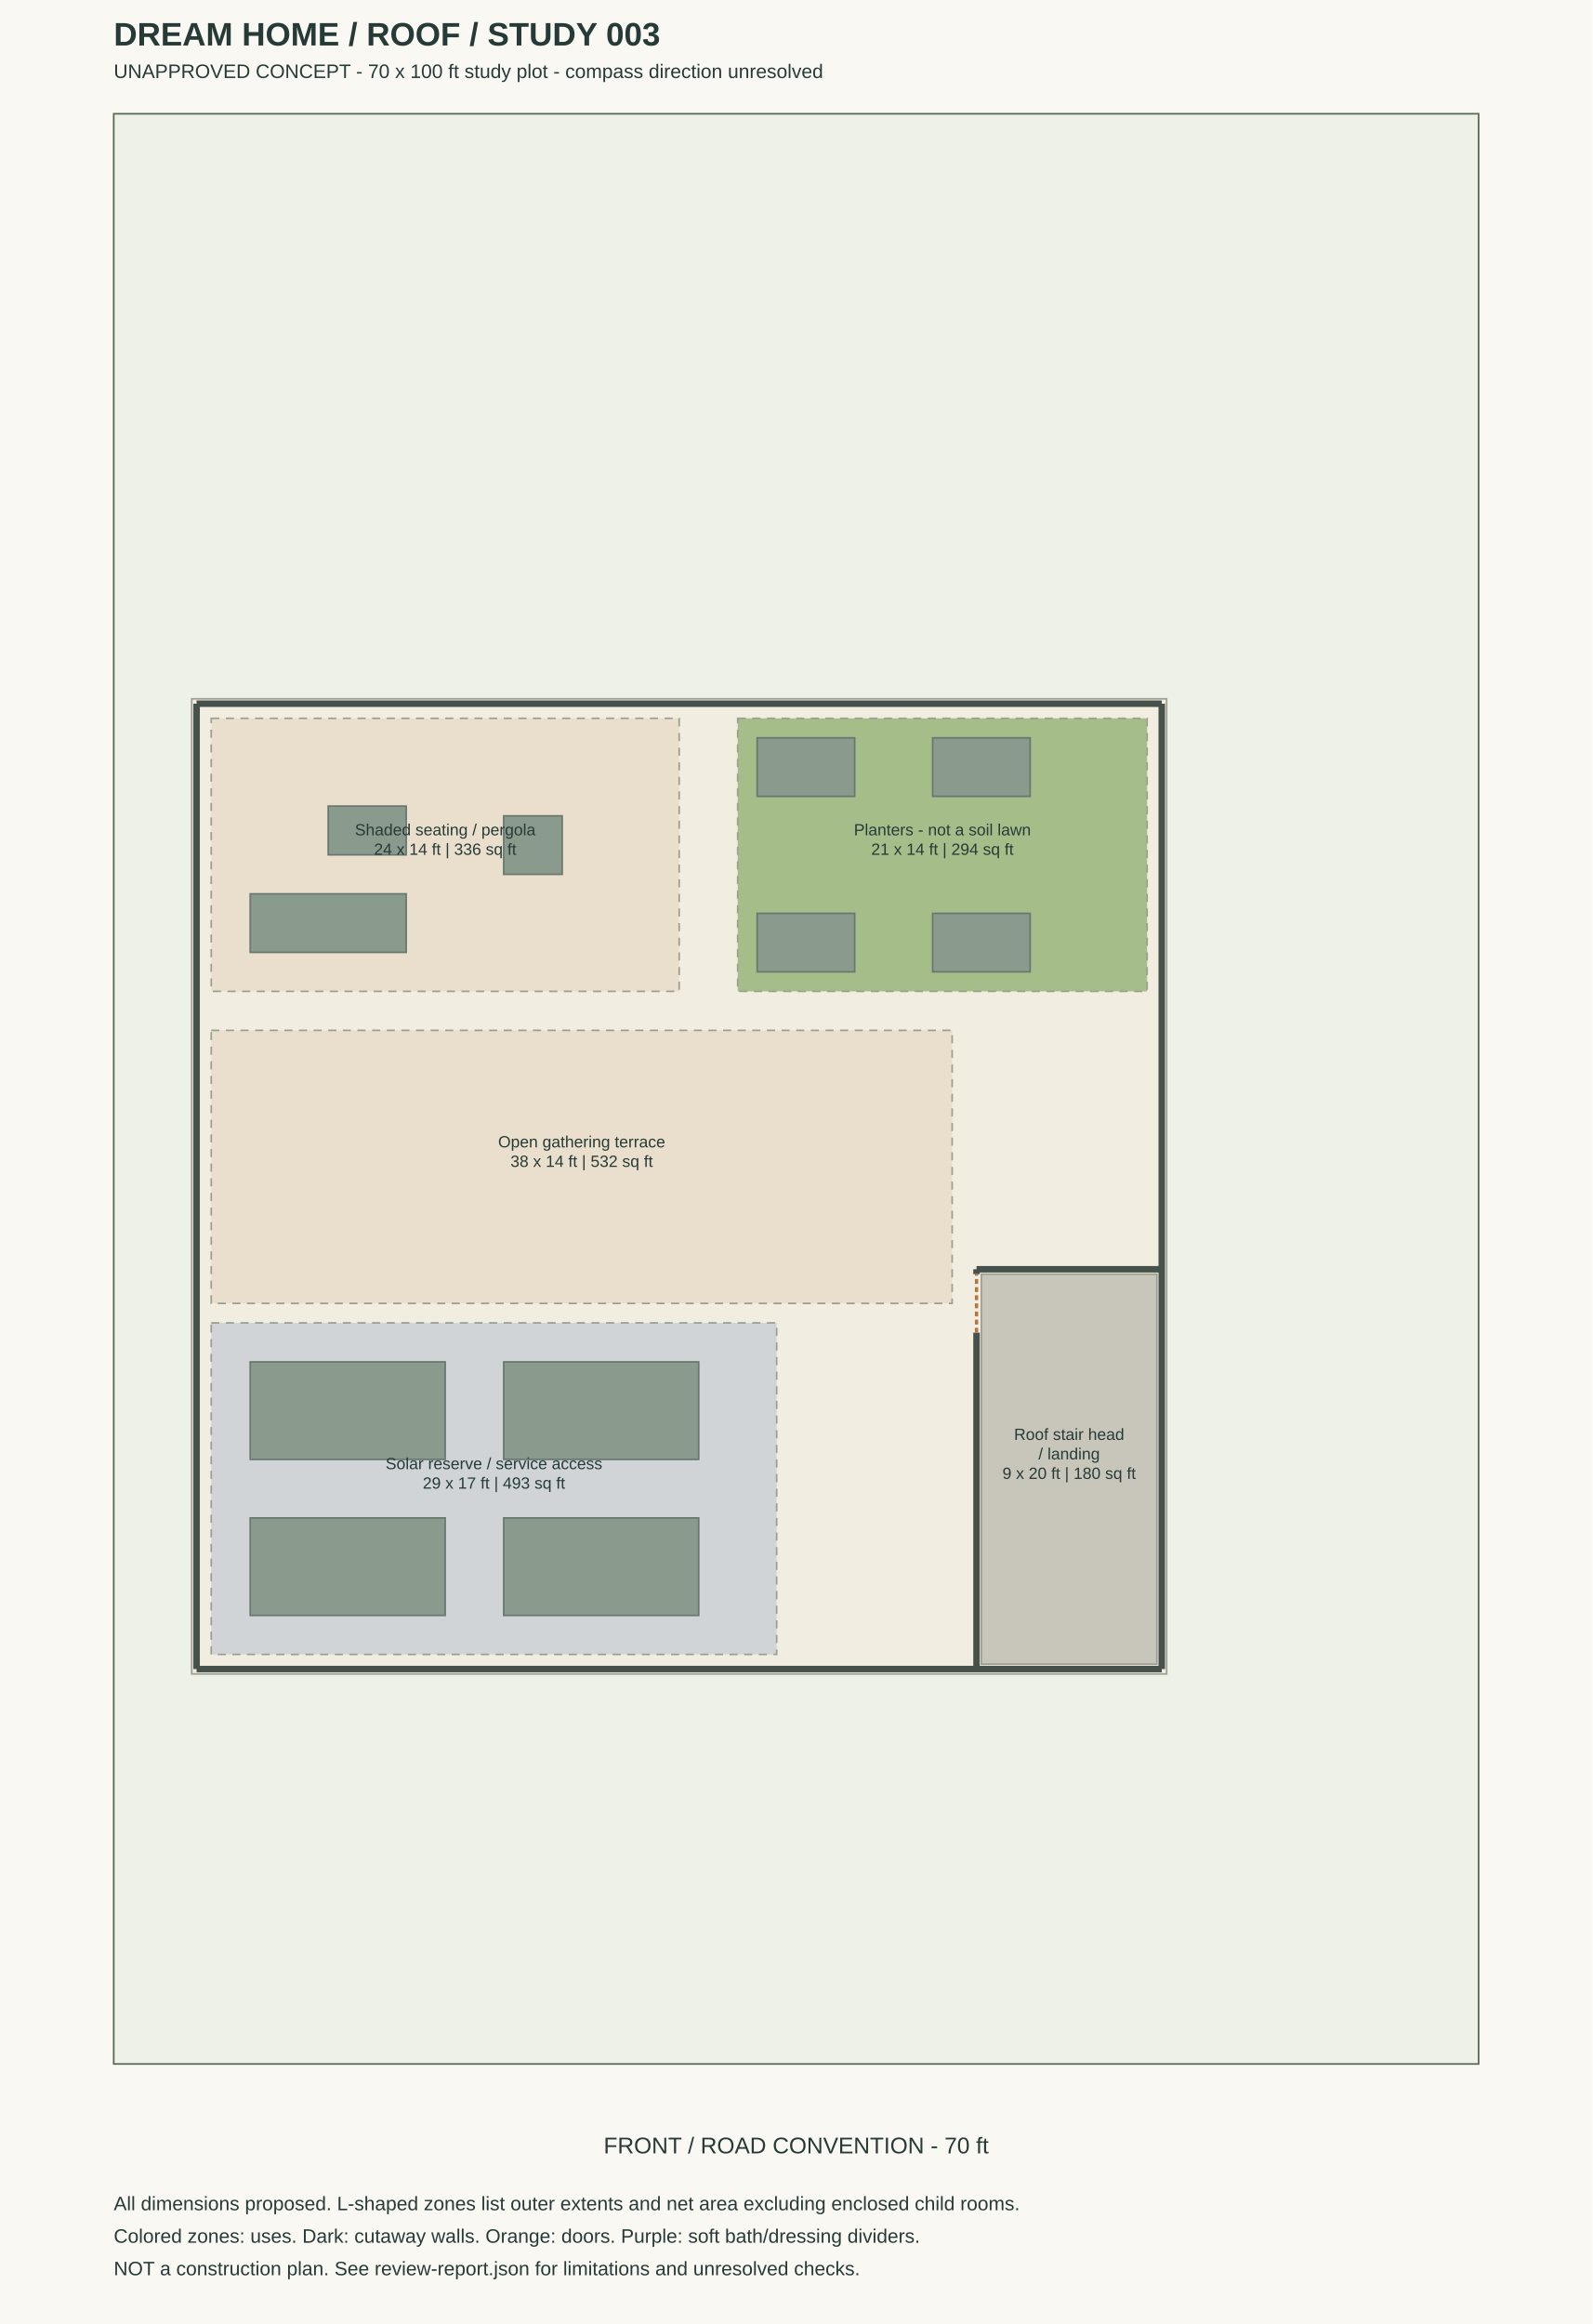
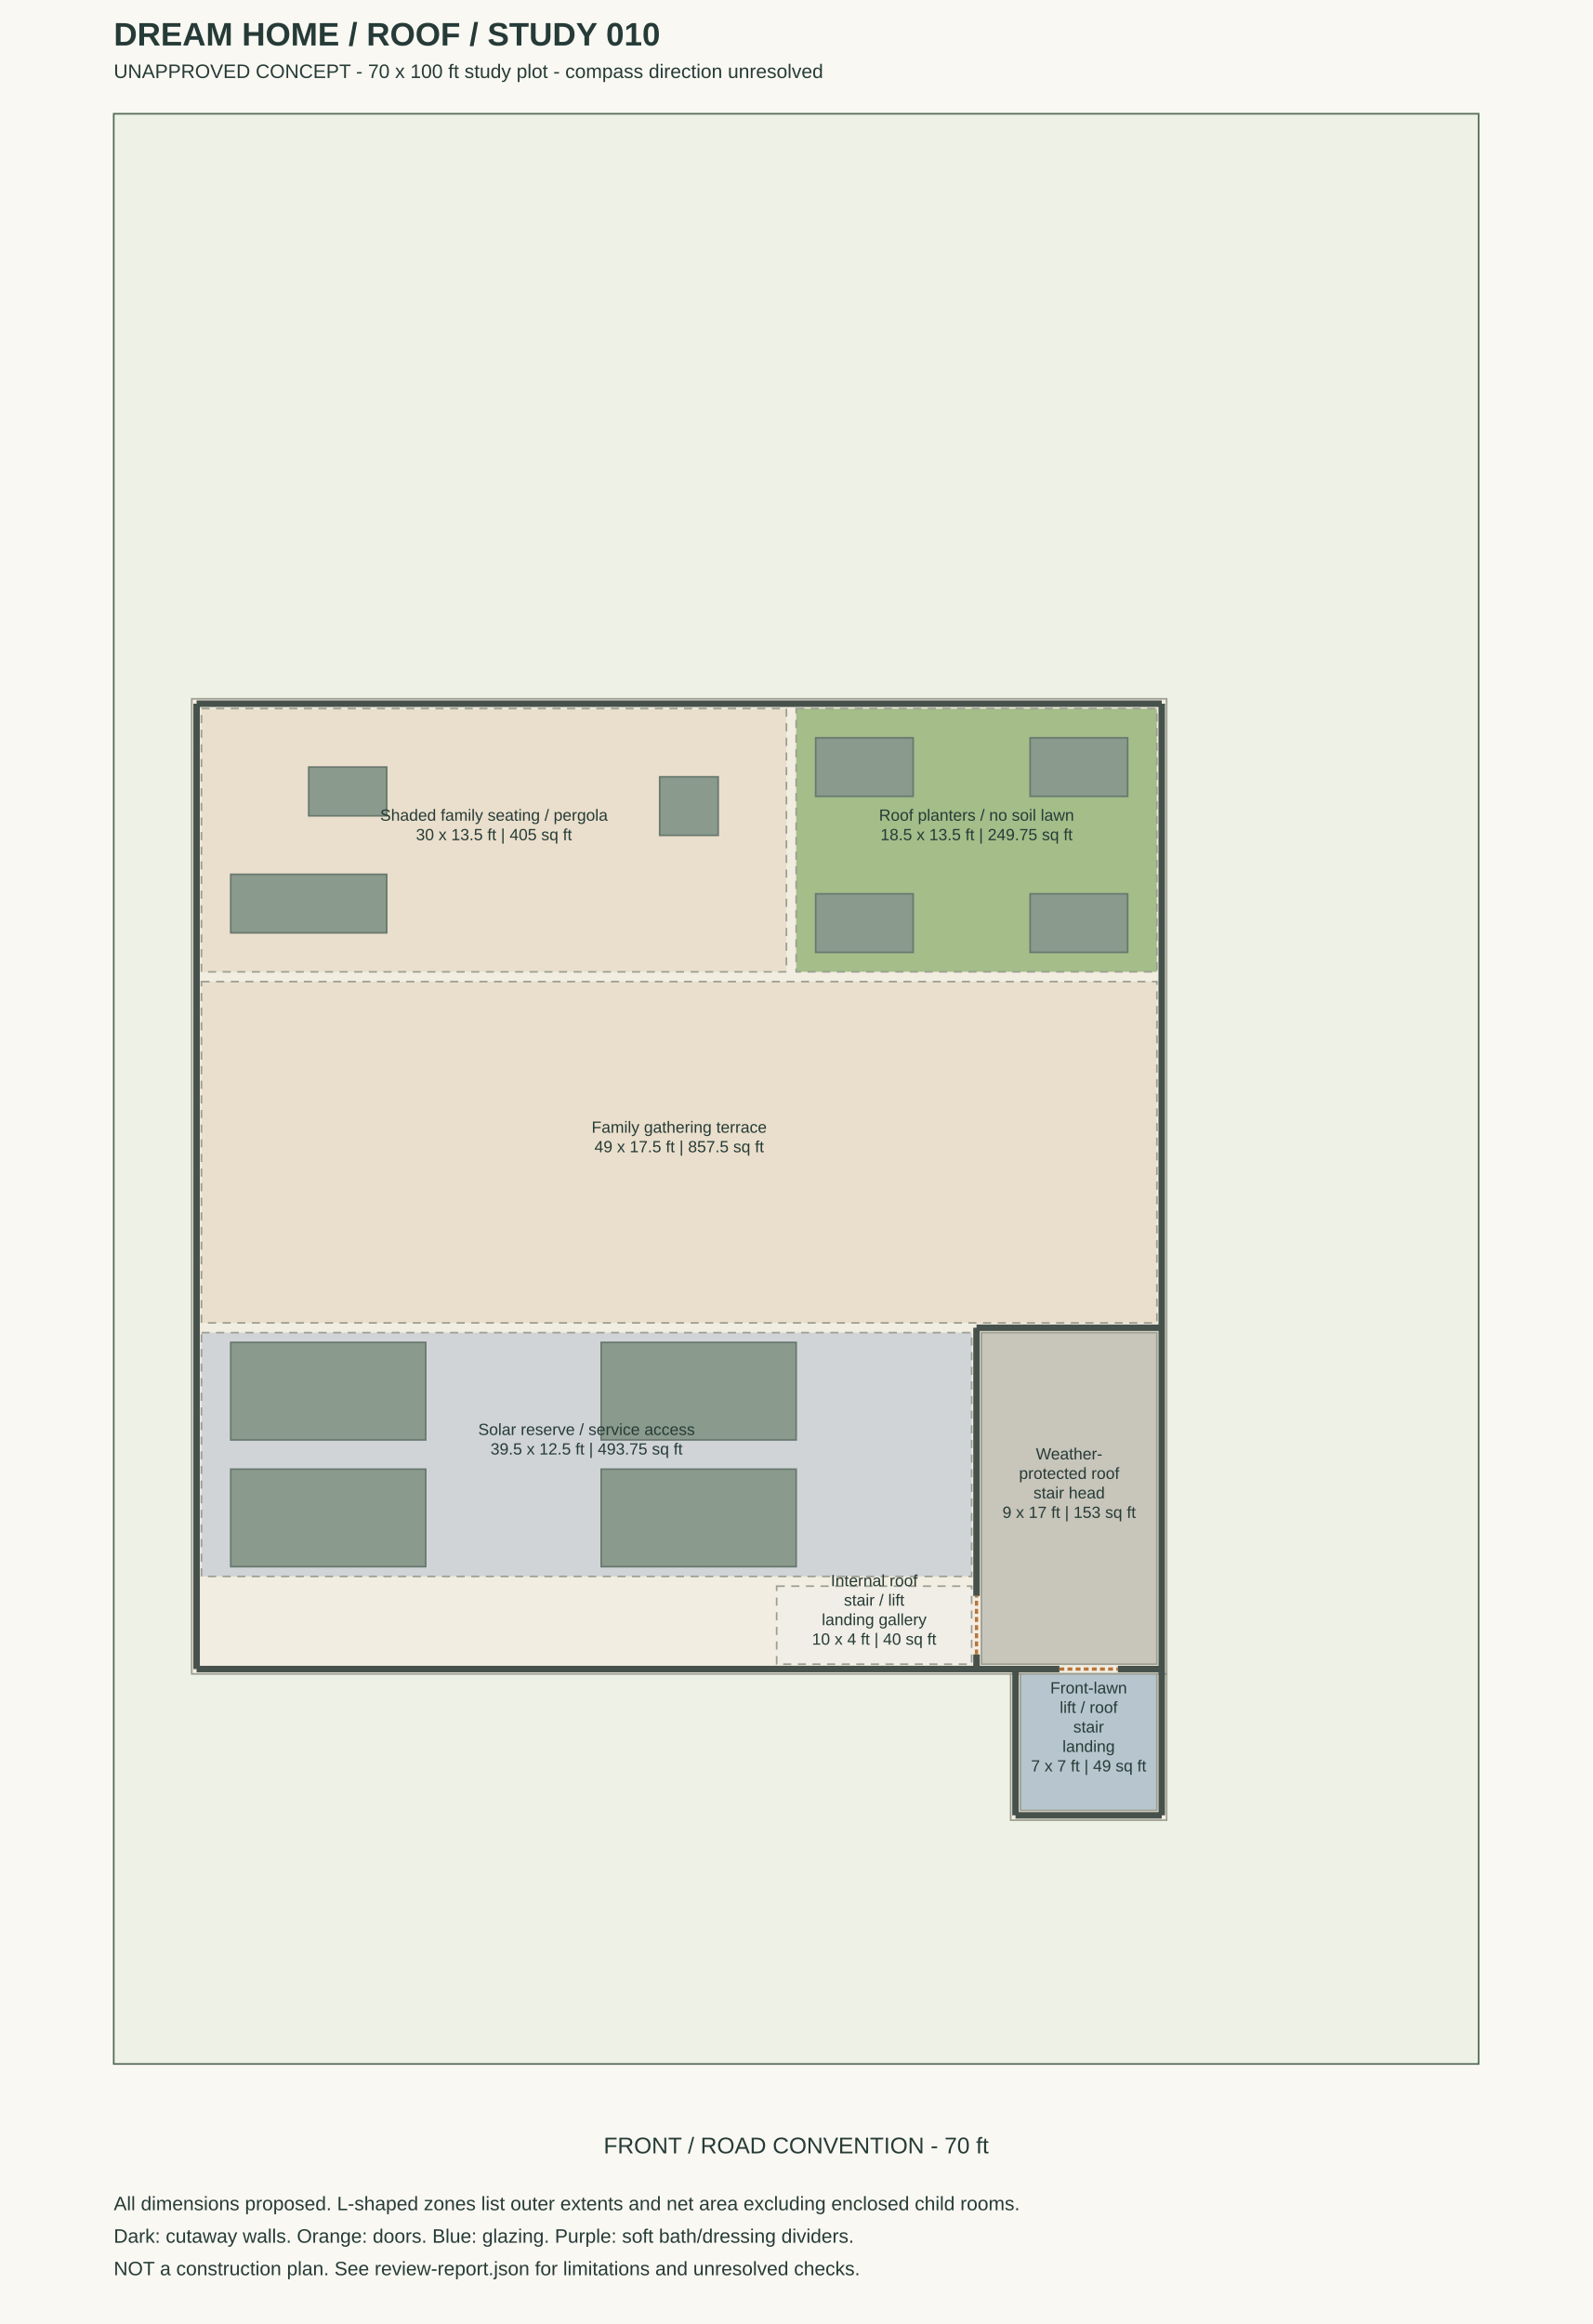
<svg xmlns="http://www.w3.org/2000/svg" width="980" height="1430" viewBox="0 0 980 1430">
  <rect width="100%" height="100%" fill="#faf8f3" />
  <style>text{font-family:Arial,sans-serif;fill:#263b37}</style>
-   <text x="70" y="28" font-size="20" font-weight="bold">DREAM HOME / ROOF / STUDY 003</text>
+   <text x="70" y="28" font-size="20" font-weight="bold">DREAM HOME / ROOF / STUDY 010</text>
  <text x="70" y="48" font-size="12">UNAPPROVED CONCEPT - 70 x 100 ft study plot - compass direction unresolved</text>
  <rect x="70" y="70" width="840" height="1200" fill="#eef1e5" stroke="#536a56" stroke-width="1" />
  <rect x="118" y="430" width="600" height="600" fill="#f2ede1" stroke="#9b9e91" stroke-width="1" />
-   <rect x="604.0" y="784.0" width="108" height="240" fill="#c8c5bb" stroke="#9b9e91" stroke-width="1" />
-   <rect x="130" y="814" width="348" height="204" fill="#d0d4d7" stroke="#9b9e91" stroke-width="1" stroke-dasharray="5 4" />
-   <rect x="130" y="634" width="456" height="168" fill="#eadfcc" stroke="#9b9e91" stroke-width="1" stroke-dasharray="5 4" />
-   <rect x="130" y="442" width="288" height="168" fill="#eadfcc" stroke="#9b9e91" stroke-width="1" stroke-dasharray="5 4" />
-   <rect x="454" y="442" width="252" height="168" fill="#a4bd89" stroke="#9b9e91" stroke-width="1" stroke-dasharray="5 4" />
-   <rect x="154" y="550" width="96" height="36" fill="#8a9a8c" stroke="#68786f" stroke-width="1" />
-   <rect x="202" y="496.0" width="48" height="30.0" fill="#8a9a8c" stroke="#68786f" stroke-width="1" />
-   <rect x="310" y="502" width="36" height="36" fill="#8a9a8c" stroke="#68786f" stroke-width="1" />
-   <rect x="154" y="934" width="120" height="60" fill="#8a9a8c" stroke="#68786f" stroke-width="1" />
-   <rect x="310" y="934" width="120" height="60" fill="#8a9a8c" stroke="#68786f" stroke-width="1" />
-   <rect x="154" y="838" width="120" height="60" fill="#8a9a8c" stroke="#68786f" stroke-width="1" />
-   <rect x="310" y="838" width="120" height="60" fill="#8a9a8c" stroke="#68786f" stroke-width="1" />
-   <rect x="466" y="562" width="60" height="36" fill="#8a9a8c" stroke="#68786f" stroke-width="1" />
-   <rect x="574" y="562" width="60" height="36" fill="#8a9a8c" stroke="#68786f" stroke-width="1" />
-   <rect x="466" y="454" width="60" height="36" fill="#8a9a8c" stroke="#68786f" stroke-width="1" />
-   <rect x="574" y="454" width="60" height="36" fill="#8a9a8c" stroke="#68786f" stroke-width="1" />
-   <line x1="121.0" y1="1027.0" x2="715.0" y2="1027.0" stroke="#46514b" stroke-width="4" />
-   <line x1="601.0" y1="781.0" x2="715.0" y2="781.0" stroke="#46514b" stroke-width="4" />
+   <rect x="622" y="1030.0" width="96" height="90.0" fill="#f2ede1" stroke="#9b9e91" stroke-width="1" />
+   <rect x="604.0" y="820.0" width="108" height="204" fill="#c8c5bb" stroke="#9b9e91" stroke-width="1" />
+   <rect x="478" y="976.0" width="120" height="48" fill="#f0eee6" stroke="#9b9e91" stroke-width="1" stroke-dasharray="5 4" />
+   <rect x="628.0" y="1030" width="84" height="84" fill="#b7c5ce" stroke="#9b9e91" stroke-width="1" />
+   <rect x="124.0" y="820.0" width="474.0" height="150.0" fill="#d0d4d7" stroke="#9b9e91" stroke-width="1" stroke-dasharray="5 4" />
+   <rect x="124.0" y="604.0" width="588" height="210.0" fill="#eadfcc" stroke="#9b9e91" stroke-width="1" stroke-dasharray="5 4" />
+   <rect x="124.0" y="436.0" width="360" height="162.0" fill="#eadfcc" stroke="#9b9e91" stroke-width="1" stroke-dasharray="5 4" />
+   <rect x="490" y="436.0" width="222.0" height="162.0" fill="#a4bd89" stroke="#9b9e91" stroke-width="1" stroke-dasharray="5 4" />
+   <rect x="142" y="538" width="96" height="36" fill="#8a9a8c" stroke="#68786f" stroke-width="1" />
+   <rect x="190" y="472.0" width="48" height="30.0" fill="#8a9a8c" stroke="#68786f" stroke-width="1" />
+   <rect x="406" y="478" width="36" height="36" fill="#8a9a8c" stroke="#68786f" stroke-width="1" />
+   <rect x="142" y="904.0" width="120" height="60" fill="#8a9a8c" stroke="#68786f" stroke-width="1" />
+   <rect x="370" y="904.0" width="120" height="60" fill="#8a9a8c" stroke="#68786f" stroke-width="1" />
+   <rect x="142" y="826" width="120" height="60" fill="#8a9a8c" stroke="#68786f" stroke-width="1" />
+   <rect x="370" y="826" width="120" height="60" fill="#8a9a8c" stroke="#68786f" stroke-width="1" />
+   <rect x="502" y="550" width="60" height="36" fill="#8a9a8c" stroke="#68786f" stroke-width="1" />
+   <rect x="634" y="550" width="60" height="36" fill="#8a9a8c" stroke="#68786f" stroke-width="1" />
+   <rect x="502" y="454" width="60" height="36" fill="#8a9a8c" stroke="#68786f" stroke-width="1" />
+   <rect x="634" y="454" width="60" height="36" fill="#8a9a8c" stroke="#68786f" stroke-width="1" />
+   <line x1="625.0" y1="1117.0" x2="715.0" y2="1117.0" stroke="#46514b" stroke-width="4" />
+   <line x1="121.0" y1="1027.0" x2="652.0" y2="1027.0" stroke="#46514b" stroke-width="4" />
+   <line x1="688.0" y1="1027.0" x2="715.0" y2="1027.0" stroke="#46514b" stroke-width="4" />
+   <line x1="601.0" y1="817.0" x2="715.0" y2="817.0" stroke="#46514b" stroke-width="4" />
  <line x1="121.0" y1="433.0" x2="715.0" y2="433.0" stroke="#46514b" stroke-width="4" />
  <line x1="121.0" y1="1027.0" x2="121.0" y2="433.0" stroke="#46514b" stroke-width="4" />
-   <line x1="601.0" y1="1027.0" x2="601.0" y2="820.0" stroke="#46514b" stroke-width="4" />
-   <line x1="601.0" y1="784.0" x2="601.0" y2="781.0" stroke="#46514b" stroke-width="4" />
-   <line x1="715.0" y1="1027.0" x2="715.0" y2="433.0" stroke="#46514b" stroke-width="4" />
-   <text x="658.0" y="886.0" text-anchor="middle" font-size="10">Roof stair head</text>
-   <text x="658.0" y="898.0" text-anchor="middle" font-size="10">/ landing</text>
-   <text x="658.0" y="910.0" text-anchor="middle" font-size="10">9 x 20 ft | 180 sq ft</text>
-   <text x="304.0" y="904.0" text-anchor="middle" font-size="10">Solar reserve / service access</text>
-   <text x="304.0" y="916.0" text-anchor="middle" font-size="10">29 x 17 ft | 493 sq ft</text>
-   <text x="358.0" y="706.0" text-anchor="middle" font-size="10">Open gathering terrace</text>
-   <text x="358.0" y="718.0" text-anchor="middle" font-size="10">38 x 14 ft | 532 sq ft</text>
-   <text x="274.0" y="514.0" text-anchor="middle" font-size="10">Shaded seating / pergola</text>
-   <text x="274.0" y="526.0" text-anchor="middle" font-size="10">24 x 14 ft | 336 sq ft</text>
-   <text x="580.0" y="514.0" text-anchor="middle" font-size="10">Planters - not a soil lawn</text>
-   <text x="580.0" y="526.0" text-anchor="middle" font-size="10">21 x 14 ft | 294 sq ft</text>
-   <line x1="601.0" y1="820.0" x2="601.0" y2="784.0" stroke="#b8753b" stroke-width="2" stroke-dasharray="3 2" />
+   <line x1="601.0" y1="1027.0" x2="601.0" y2="1018" stroke="#46514b" stroke-width="4" />
+   <line x1="601.0" y1="982" x2="601.0" y2="817.0" stroke="#46514b" stroke-width="4" />
+   <line x1="625.0" y1="1117.0" x2="625.0" y2="1027.0" stroke="#46514b" stroke-width="4" />
+   <line x1="715.0" y1="1117.0" x2="715.0" y2="433.0" stroke="#46514b" stroke-width="4" />
+   <text x="658.0" y="898.0" text-anchor="middle" font-size="10">Weather-</text>
+   <text x="658.0" y="910.0" text-anchor="middle" font-size="10">protected roof</text>
+   <text x="658.0" y="922.0" text-anchor="middle" font-size="10">stair head</text>
+   <text x="658.0" y="934.0" text-anchor="middle" font-size="10">9 x 17 ft | 153 sq ft</text>
+   <text x="538.0" y="976.0" text-anchor="middle" font-size="10">Internal roof</text>
+   <text x="538.0" y="988.0" text-anchor="middle" font-size="10">stair / lift</text>
+   <text x="538.0" y="1000.0" text-anchor="middle" font-size="10">landing gallery</text>
+   <text x="538.0" y="1012.0" text-anchor="middle" font-size="10">10 x 4 ft | 40 sq ft</text>
+   <text x="670.0" y="1042.0" text-anchor="middle" font-size="10">Front-lawn</text>
+   <text x="670.0" y="1054.0" text-anchor="middle" font-size="10">lift / roof</text>
+   <text x="670.0" y="1066.0" text-anchor="middle" font-size="10">stair</text>
+   <text x="670.0" y="1078.0" text-anchor="middle" font-size="10">landing</text>
+   <text x="670.0" y="1090.0" text-anchor="middle" font-size="10">7 x 7 ft | 49 sq ft</text>
+   <text x="361.0" y="883.0" text-anchor="middle" font-size="10">Solar reserve / service access</text>
+   <text x="361.0" y="895.0" text-anchor="middle" font-size="10">39.5 x 12.5 ft | 493.75 sq ft</text>
+   <text x="418.0" y="697.0" text-anchor="middle" font-size="10">Family gathering terrace</text>
+   <text x="418.0" y="709.0" text-anchor="middle" font-size="10">49 x 17.5 ft | 857.5 sq ft</text>
+   <text x="304.0" y="505.0" text-anchor="middle" font-size="10">Shaded family seating / pergola</text>
+   <text x="304.0" y="517.0" text-anchor="middle" font-size="10">30 x 13.5 ft | 405 sq ft</text>
+   <text x="601.0" y="505.0" text-anchor="middle" font-size="10">Roof planters / no soil lawn</text>
+   <text x="601.0" y="517.0" text-anchor="middle" font-size="10">18.5 x 13.5 ft | 249.75 sq ft</text>
+   <line x1="601.0" y1="1018" x2="601.0" y2="982" stroke="#b8753b" stroke-width="2" stroke-dasharray="3 2" />
+   <line x1="652.0" y1="1027.0" x2="688.0" y2="1027.0" stroke="#b8753b" stroke-width="2" stroke-dasharray="3 2" />
  <text x="490.0" y="1325" text-anchor="middle" font-size="14">FRONT / ROAD CONVENTION - 70 ft</text>
  <text x="70" y="1360" font-size="12">All dimensions proposed. L-shaped zones list outer extents and net area excluding enclosed child rooms.</text>
-   <text x="70" y="1380" font-size="12">Colored zones: uses. Dark: cutaway walls. Orange: doors. Purple: soft bath/dressing dividers.</text>
+   <text x="70" y="1380" font-size="12">Dark: cutaway walls. Orange: doors. Blue: glazing. Purple: soft bath/dressing dividers.</text>
  <text x="70" y="1400" font-size="12">NOT a construction plan. See review-report.json for limitations and unresolved checks.</text>
</svg>
